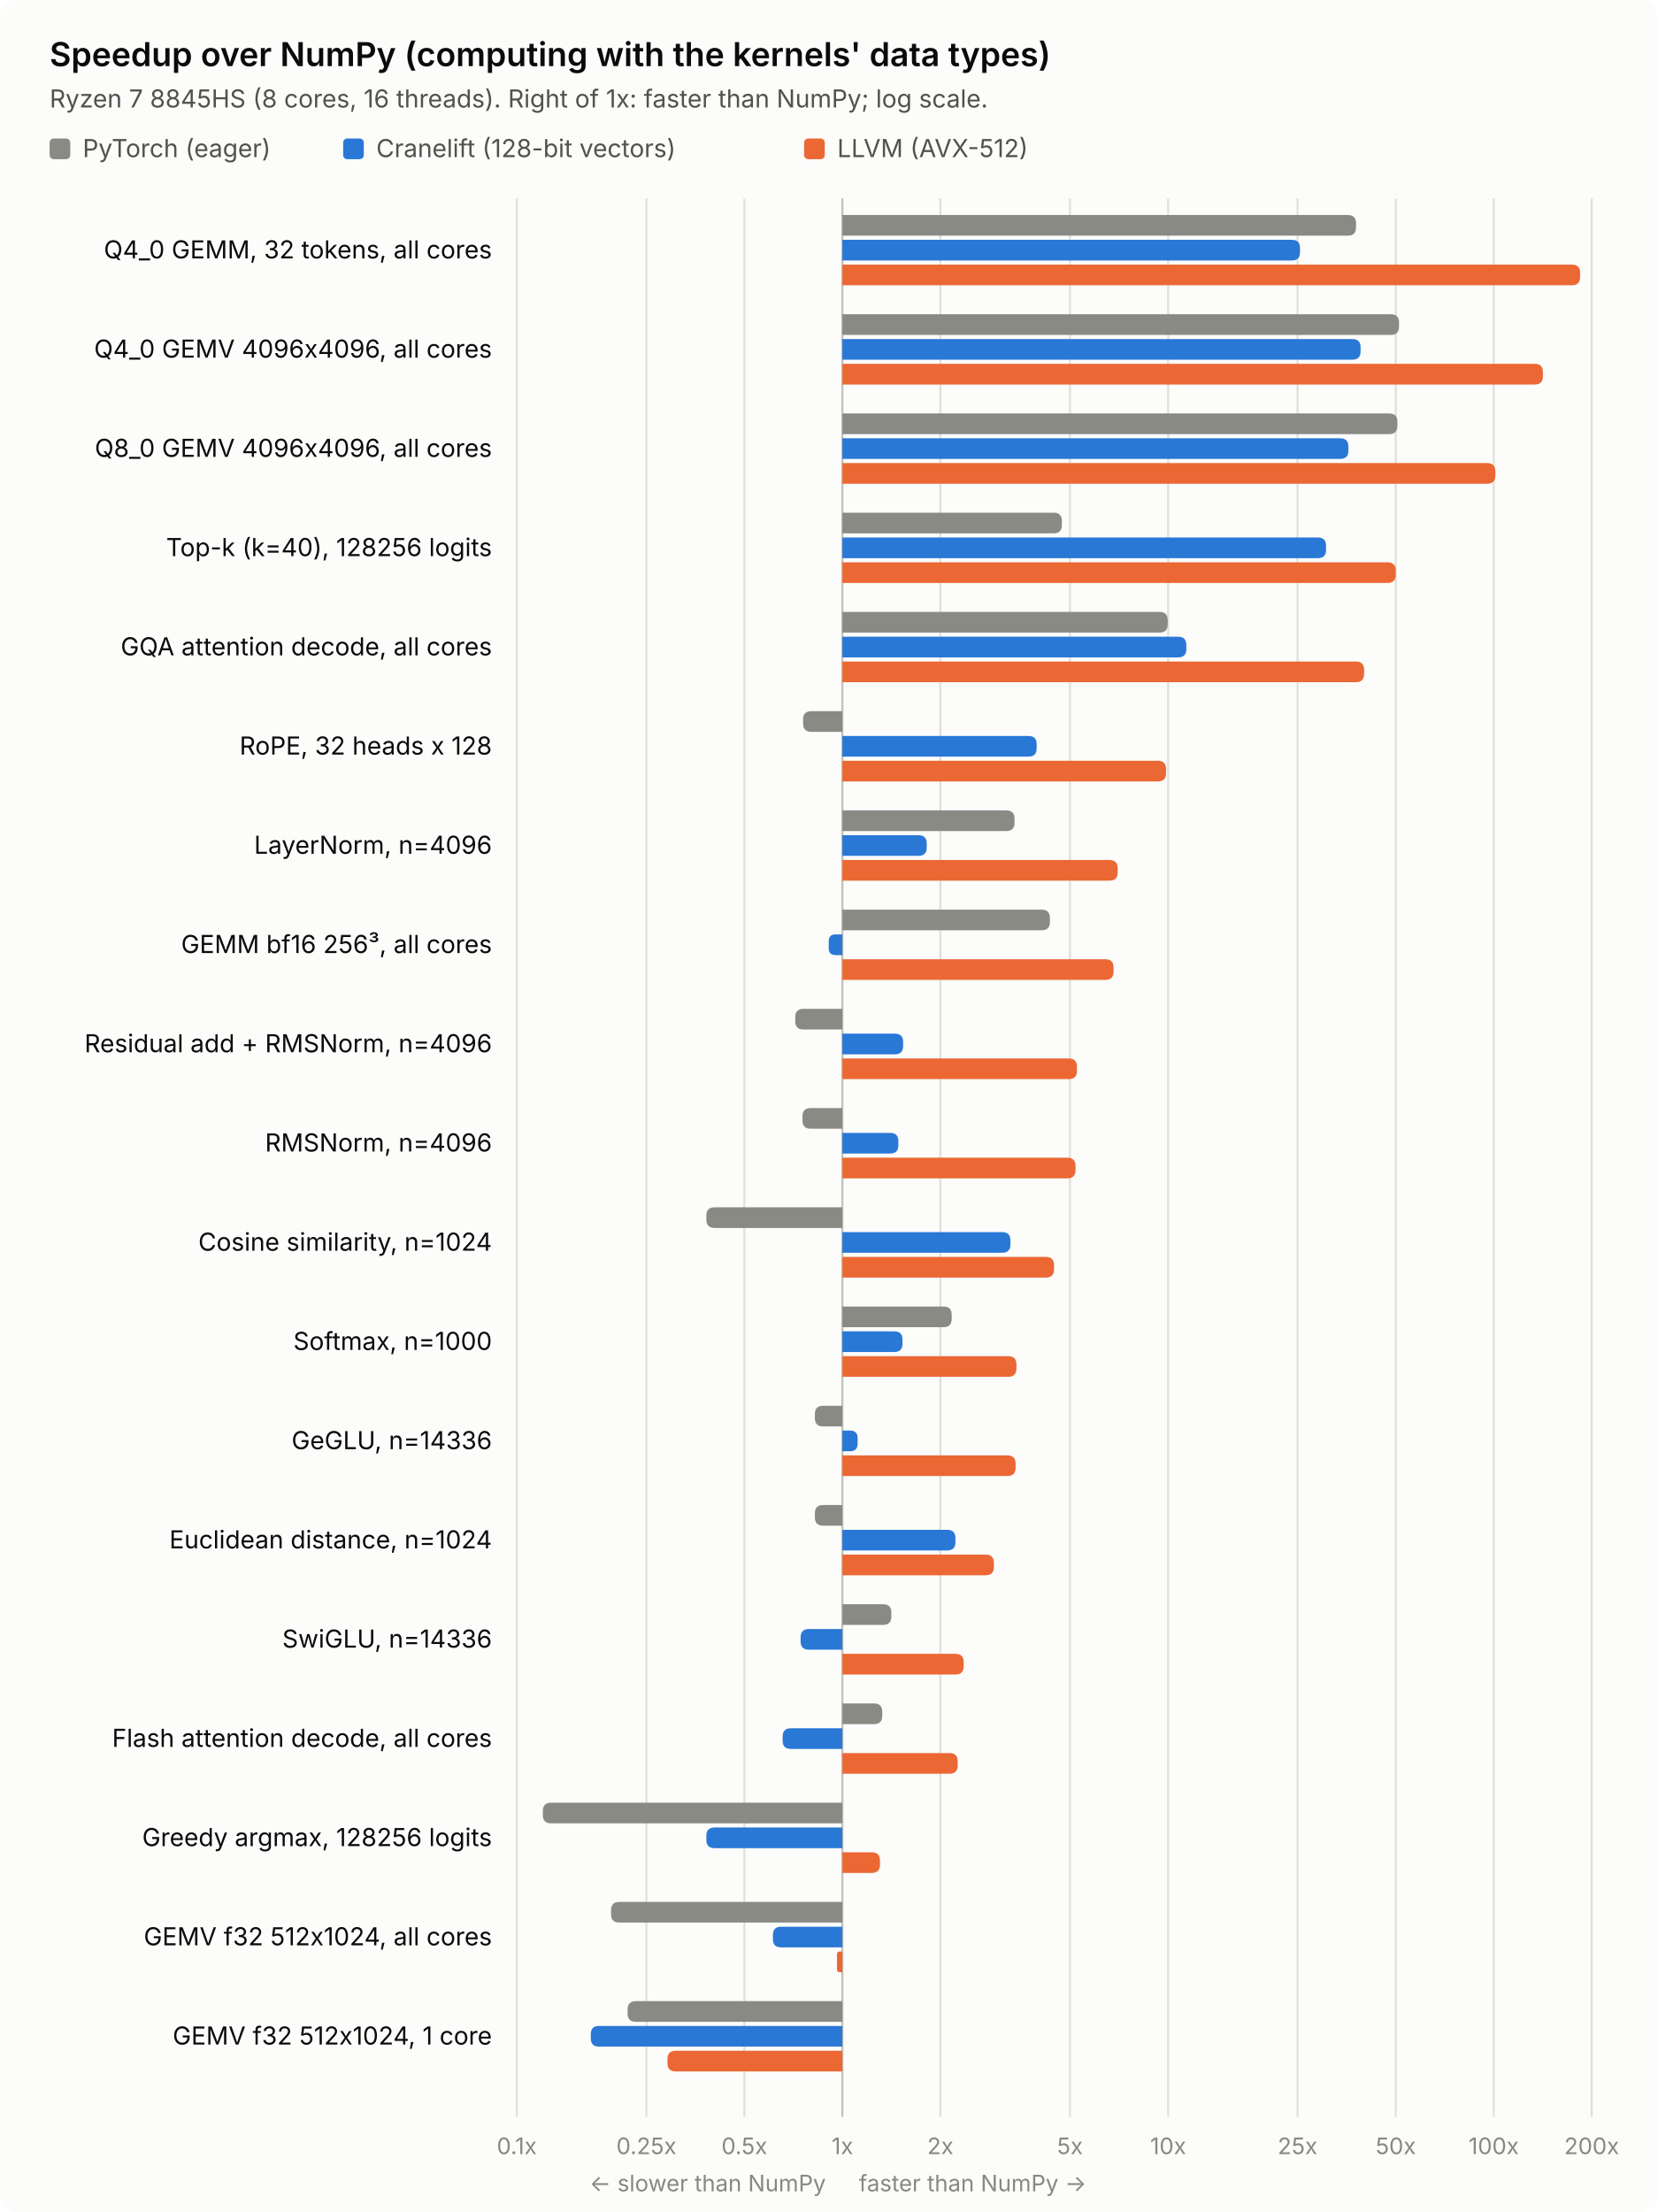
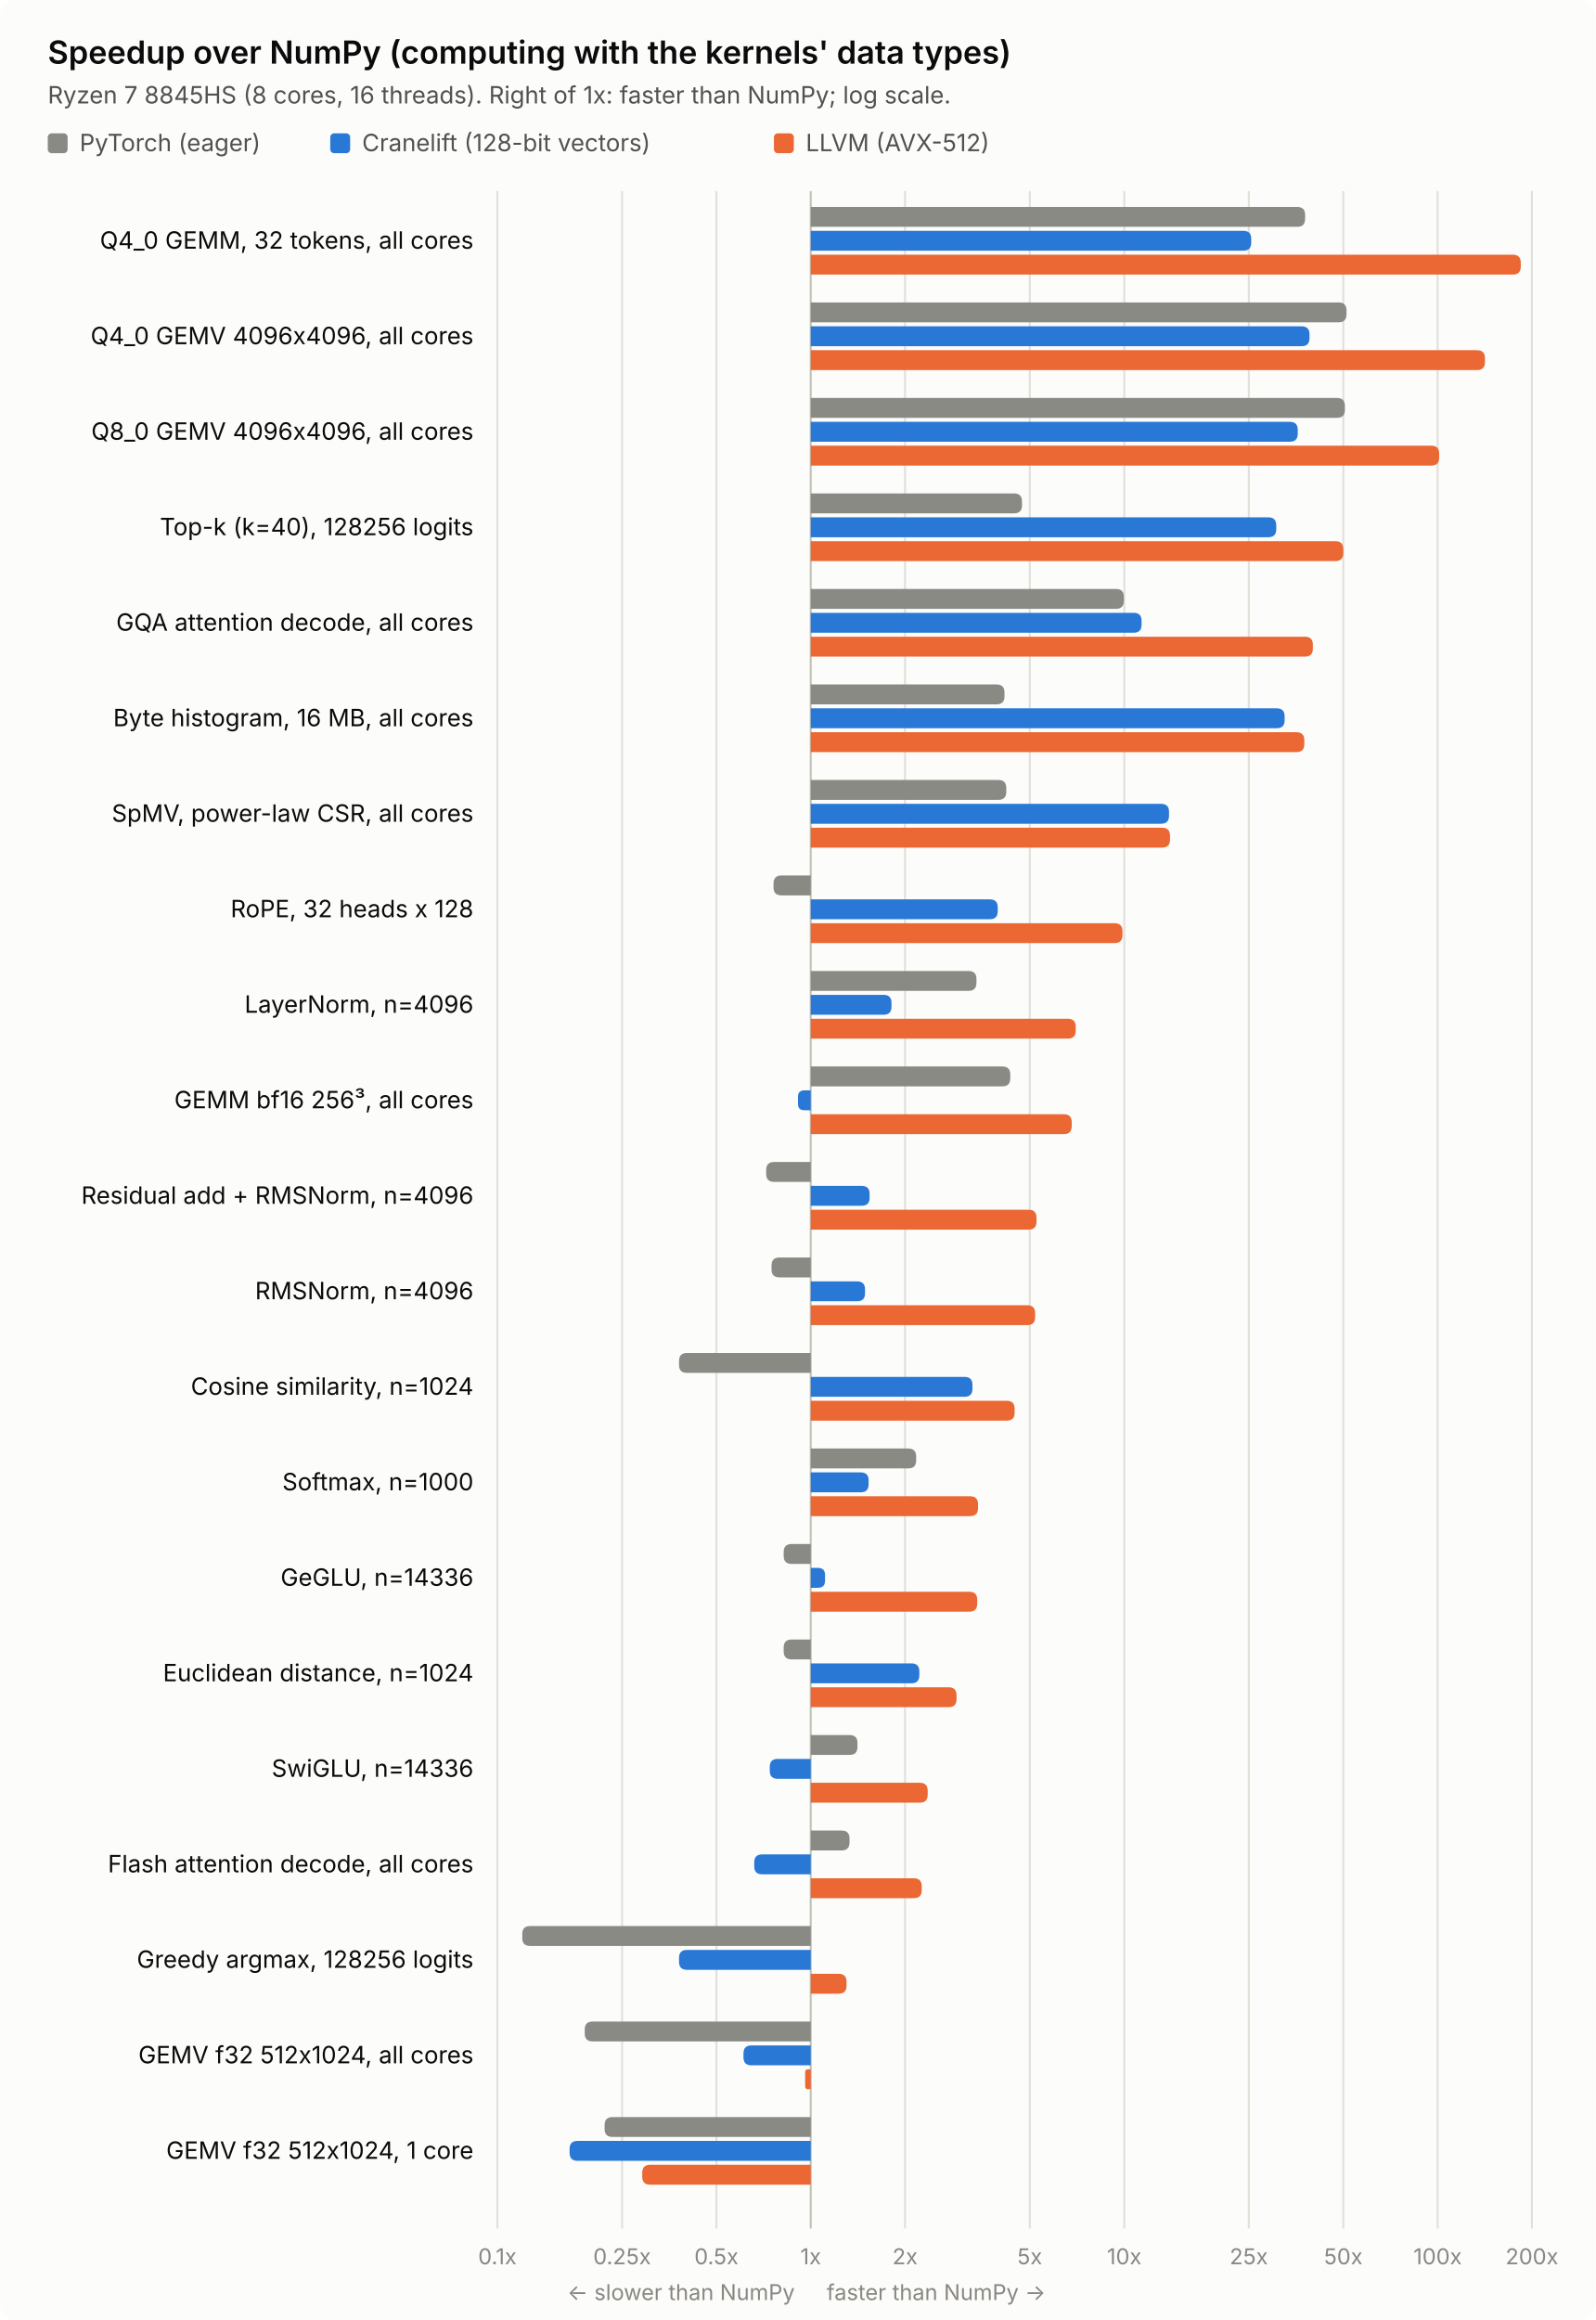
- <svg xmlns="http://www.w3.org/2000/svg" width="802" height="1070" viewBox="0 0 802 1070" font-family="system-ui, -apple-system, &quot;Segoe UI&quot;, sans-serif">
-   <rect width="802" height="1070" rx="8" fill="#fcfcfb" />
+ <svg xmlns="http://www.w3.org/2000/svg" width="802" height="1166" viewBox="0 0 802 1166" font-family="system-ui, -apple-system, &quot;Segoe UI&quot;, sans-serif">
+   <rect width="802" height="1166" rx="8" fill="#fcfcfb" />
  <text x="24" y="32" font-size="16" font-weight="600" fill="#0b0b0b">Speedup over NumPy (computing with the kernels' data types)</text>
  <text x="24" y="52" font-size="12" fill="#52514e">Ryzen 7 8845HS (8 cores, 16 threads). Right of 1x: faster than NumPy; log scale.</text>
  <rect x="24" y="67" width="10" height="10" rx="2" fill="#8a8a85" />
  <text x="40" y="76" font-size="12" fill="#52514e">PyTorch (eager)</text>
  <rect x="166" y="67" width="10" height="10" rx="2" fill="#2a78d6" />
  <text x="182" y="76" font-size="12" fill="#52514e">Cranelift (128-bit vectors)</text>
  <rect x="389" y="67" width="10" height="10" rx="2" fill="#eb6834" />
  <text x="405" y="76" font-size="12" fill="#52514e">LLVM (AVX-512)</text>
-   <line x1="250.0" y1="96" x2="250.0" y2="1024" stroke="#e1e0d9" stroke-width="1" />
-   <text x="250.0" y="1042" font-size="11" text-anchor="middle" fill="#898781">0.1x</text>
-   <line x1="312.7" y1="96" x2="312.7" y2="1024" stroke="#e1e0d9" stroke-width="1" />
-   <text x="312.7" y="1042" font-size="11" text-anchor="middle" fill="#898781">0.25x</text>
-   <line x1="360.1" y1="96" x2="360.1" y2="1024" stroke="#e1e0d9" stroke-width="1" />
-   <text x="360.1" y="1042" font-size="11" text-anchor="middle" fill="#898781">0.5x</text>
-   <line x1="407.5" y1="96" x2="407.5" y2="1024" stroke="#c3c2b7" stroke-width="1" />
-   <text x="407.5" y="1042" font-size="11" text-anchor="middle" fill="#898781">1x</text>
-   <line x1="454.9" y1="96" x2="454.9" y2="1024" stroke="#e1e0d9" stroke-width="1" />
-   <text x="454.9" y="1042" font-size="11" text-anchor="middle" fill="#898781">2x</text>
-   <line x1="517.6" y1="96" x2="517.6" y2="1024" stroke="#e1e0d9" stroke-width="1" />
-   <text x="517.6" y="1042" font-size="11" text-anchor="middle" fill="#898781">5x</text>
-   <line x1="565.1" y1="96" x2="565.1" y2="1024" stroke="#e1e0d9" stroke-width="1" />
-   <text x="565.1" y="1042" font-size="11" text-anchor="middle" fill="#898781">10x</text>
-   <line x1="627.7" y1="96" x2="627.7" y2="1024" stroke="#e1e0d9" stroke-width="1" />
-   <text x="627.7" y="1042" font-size="11" text-anchor="middle" fill="#898781">25x</text>
-   <line x1="675.2" y1="96" x2="675.2" y2="1024" stroke="#e1e0d9" stroke-width="1" />
-   <text x="675.2" y="1042" font-size="11" text-anchor="middle" fill="#898781">50x</text>
-   <line x1="722.6" y1="96" x2="722.6" y2="1024" stroke="#e1e0d9" stroke-width="1" />
-   <text x="722.6" y="1042" font-size="11" text-anchor="middle" fill="#898781">100x</text>
-   <line x1="770.0" y1="96" x2="770.0" y2="1024" stroke="#e1e0d9" stroke-width="1" />
-   <text x="770.0" y="1042" font-size="11" text-anchor="middle" fill="#898781">200x</text>
-   <text x="399.5" y="1060" font-size="11" text-anchor="end" fill="#898781">← slower than NumPy</text>
-   <text x="415.5" y="1060" font-size="11" fill="#898781">faster than NumPy →</text>
+   <line x1="250.0" y1="96" x2="250.0" y2="1120" stroke="#e1e0d9" stroke-width="1" />
+   <text x="250.0" y="1138" font-size="11" text-anchor="middle" fill="#898781">0.1x</text>
+   <line x1="312.7" y1="96" x2="312.7" y2="1120" stroke="#e1e0d9" stroke-width="1" />
+   <text x="312.7" y="1138" font-size="11" text-anchor="middle" fill="#898781">0.25x</text>
+   <line x1="360.1" y1="96" x2="360.1" y2="1120" stroke="#e1e0d9" stroke-width="1" />
+   <text x="360.1" y="1138" font-size="11" text-anchor="middle" fill="#898781">0.5x</text>
+   <line x1="407.5" y1="96" x2="407.5" y2="1120" stroke="#c3c2b7" stroke-width="1" />
+   <text x="407.5" y="1138" font-size="11" text-anchor="middle" fill="#898781">1x</text>
+   <line x1="454.9" y1="96" x2="454.9" y2="1120" stroke="#e1e0d9" stroke-width="1" />
+   <text x="454.9" y="1138" font-size="11" text-anchor="middle" fill="#898781">2x</text>
+   <line x1="517.6" y1="96" x2="517.6" y2="1120" stroke="#e1e0d9" stroke-width="1" />
+   <text x="517.6" y="1138" font-size="11" text-anchor="middle" fill="#898781">5x</text>
+   <line x1="565.1" y1="96" x2="565.1" y2="1120" stroke="#e1e0d9" stroke-width="1" />
+   <text x="565.1" y="1138" font-size="11" text-anchor="middle" fill="#898781">10x</text>
+   <line x1="627.7" y1="96" x2="627.7" y2="1120" stroke="#e1e0d9" stroke-width="1" />
+   <text x="627.7" y="1138" font-size="11" text-anchor="middle" fill="#898781">25x</text>
+   <line x1="675.2" y1="96" x2="675.2" y2="1120" stroke="#e1e0d9" stroke-width="1" />
+   <text x="675.2" y="1138" font-size="11" text-anchor="middle" fill="#898781">50x</text>
+   <line x1="722.6" y1="96" x2="722.6" y2="1120" stroke="#e1e0d9" stroke-width="1" />
+   <text x="722.6" y="1138" font-size="11" text-anchor="middle" fill="#898781">100x</text>
+   <line x1="770.0" y1="96" x2="770.0" y2="1120" stroke="#e1e0d9" stroke-width="1" />
+   <text x="770.0" y="1138" font-size="11" text-anchor="middle" fill="#898781">200x</text>
+   <text x="399.5" y="1156" font-size="11" text-anchor="end" fill="#898781">← slower than NumPy</text>
+   <text x="415.5" y="1156" font-size="11" fill="#898781">faster than NumPy →</text>
  <text x="238" y="125.0" font-size="12" text-anchor="end" fill="#0b0b0b">Q4_0 GEMM, 32 tokens, all cores</text>
  <path d="M407.5,104.0 H652.0 Q656.0,104.0 656.0,108.0 V110.0 Q656.0,114.0 652.0,114.0 H407.5 Z" fill="#8a8a85" />
  <path d="M407.5,116.0 H624.9 Q628.9,116.0 628.9,120.0 V122.0 Q628.9,126.0 624.9,126.0 H407.5 Z" fill="#2a78d6" />
  <path d="M407.5,128.0 H760.4 Q764.4,128.0 764.4,132.0 V134.0 Q764.4,138.0 760.4,138.0 H407.5 Z" fill="#eb6834" />
  <text x="238" y="173.0" font-size="12" text-anchor="end" fill="#0b0b0b">Q4_0 GEMV 4096x4096, all cores</text>
  <path d="M407.5,152.0 H672.8 Q676.8,152.0 676.8,156.0 V158.0 Q676.8,162.0 672.8,162.0 H407.5 Z" fill="#8a8a85" />
  <path d="M407.5,164.0 H654.2 Q658.2,164.0 658.2,168.0 V170.0 Q658.2,174.0 654.2,174.0 H407.5 Z" fill="#2a78d6" />
  <path d="M407.5,176.0 H742.4 Q746.4,176.0 746.4,180.0 V182.0 Q746.4,186.0 742.4,186.0 H407.5 Z" fill="#eb6834" />
  <text x="238" y="221.0" font-size="12" text-anchor="end" fill="#0b0b0b">Q8_0 GEMV 4096x4096, all cores</text>
  <path d="M407.5,200.0 H672.0 Q676.0,200.0 676.0,204.0 V206.0 Q676.0,210.0 672.0,210.0 H407.5 Z" fill="#8a8a85" />
  <path d="M407.5,212.0 H648.3 Q652.3,212.0 652.3,216.0 V218.0 Q652.3,222.0 648.3,222.0 H407.5 Z" fill="#2a78d6" />
  <path d="M407.5,224.0 H719.4 Q723.4,224.0 723.4,228.0 V230.0 Q723.4,234.0 719.4,234.0 H407.5 Z" fill="#eb6834" />
  <text x="238" y="269.0" font-size="12" text-anchor="end" fill="#0b0b0b">Top-k (k=40), 128256 logits</text>
  <path d="M407.5,248.0 H509.7 Q513.7,248.0 513.7,252.0 V254.0 Q513.7,258.0 509.7,258.0 H407.5 Z" fill="#8a8a85" />
  <path d="M407.5,260.0 H637.5 Q641.5,260.0 641.5,264.0 V266.0 Q641.5,270.0 637.5,270.0 H407.5 Z" fill="#2a78d6" />
  <path d="M407.5,272.0 H671.2 Q675.2,272.0 675.2,276.0 V278.0 Q675.2,282.0 671.2,282.0 H407.5 Z" fill="#eb6834" />
  <text x="238" y="317.0" font-size="12" text-anchor="end" fill="#0b0b0b">GQA attention decode, all cores</text>
  <path d="M407.5,296.0 H560.9 Q564.9,296.0 564.9,300.0 V302.0 Q564.9,306.0 560.9,306.0 H407.5 Z" fill="#8a8a85" />
-   <path d="M407.5,308.0 H569.9 Q573.9,308.0 573.9,312.0 V314.0 Q573.9,318.0 569.9,318.0 H407.5 Z" fill="#2a78d6" />
+   <path d="M407.5,308.0 H569.8 Q573.8,308.0 573.8,312.0 V314.0 Q573.8,318.0 569.8,318.0 H407.5 Z" fill="#2a78d6" />
  <path d="M407.5,320.0 H655.9 Q659.9,320.0 659.9,324.0 V326.0 Q659.9,330.0 655.9,330.0 H407.5 Z" fill="#eb6834" />
-   <text x="238" y="365.0" font-size="12" text-anchor="end" fill="#0b0b0b">RoPE, 32 heads x 128</text>
-   <path d="M407.5,344.0 H392.5 Q388.5,344.0 388.5,348.0 V350.0 Q388.5,354.0 392.5,354.0 H407.5 Z" fill="#8a8a85" />
-   <path d="M407.5,356.0 H497.5 Q501.5,356.0 501.5,360.0 V362.0 Q501.5,366.0 497.5,366.0 H407.5 Z" fill="#2a78d6" />
-   <path d="M407.5,368.0 H560.1 Q564.1,368.0 564.1,372.0 V374.0 Q564.1,378.0 560.1,378.0 H407.5 Z" fill="#eb6834" />
-   <text x="238" y="413.0" font-size="12" text-anchor="end" fill="#0b0b0b">LayerNorm, n=4096</text>
-   <path d="M407.5,392.0 H486.8 Q490.8,392.0 490.8,396.0 V398.0 Q490.8,402.0 486.8,402.0 H407.5 Z" fill="#8a8a85" />
-   <path d="M407.5,404.0 H444.3 Q448.3,404.0 448.3,408.0 V410.0 Q448.3,414.0 444.3,414.0 H407.5 Z" fill="#2a78d6" />
-   <path d="M407.5,416.0 H536.7 Q540.7,416.0 540.7,420.0 V422.0 Q540.7,426.0 536.7,426.0 H407.5 Z" fill="#eb6834" />
-   <text x="238" y="461.0" font-size="12" text-anchor="end" fill="#0b0b0b">GEMM bf16 256³, all cores</text>
-   <path d="M407.5,440.0 H503.9 Q507.9,440.0 507.9,444.0 V446.0 Q507.9,450.0 503.9,450.0 H407.5 Z" fill="#8a8a85" />
-   <path d="M407.5,452.0 H404.2 Q400.9,452.0 400.9,455.3 V458.7 Q400.9,462.0 404.2,462.0 H407.5 Z" fill="#2a78d6" />
-   <path d="M407.5,464.0 H534.7 Q538.7,464.0 538.7,468.0 V470.0 Q538.7,474.0 534.7,474.0 H407.5 Z" fill="#eb6834" />
-   <text x="238" y="509.0" font-size="12" text-anchor="end" fill="#0b0b0b">Residual add + RMSNorm, n=4096</text>
-   <path d="M407.5,488.0 H388.7 Q384.7,488.0 384.7,492.0 V494.0 Q384.7,498.0 388.7,498.0 H407.5 Z" fill="#8a8a85" />
-   <path d="M407.5,500.0 H432.9 Q436.9,500.0 436.9,504.0 V506.0 Q436.9,510.0 432.9,510.0 H407.5 Z" fill="#2a78d6" />
-   <path d="M407.5,512.0 H517.0 Q521.0,512.0 521.0,516.0 V518.0 Q521.0,522.0 517.0,522.0 H407.5 Z" fill="#eb6834" />
-   <text x="238" y="557.0" font-size="12" text-anchor="end" fill="#0b0b0b">RMSNorm, n=4096</text>
-   <path d="M407.5,536.0 H392.2 Q388.2,536.0 388.2,540.0 V542.0 Q388.2,546.0 392.2,546.0 H407.5 Z" fill="#8a8a85" />
-   <path d="M407.5,548.0 H430.6 Q434.6,548.0 434.6,552.0 V554.0 Q434.6,558.0 430.6,558.0 H407.5 Z" fill="#2a78d6" />
-   <path d="M407.5,560.0 H516.3 Q520.3,560.0 520.3,564.0 V566.0 Q520.3,570.0 516.3,570.0 H407.5 Z" fill="#eb6834" />
-   <text x="238" y="605.0" font-size="12" text-anchor="end" fill="#0b0b0b">Cosine similarity, n=1024</text>
-   <path d="M407.5,584.0 H345.7 Q341.7,584.0 341.7,588.0 V590.0 Q341.7,594.0 345.7,594.0 H407.5 Z" fill="#8a8a85" />
-   <path d="M407.5,596.0 H484.8 Q488.8,596.0 488.8,600.0 V602.0 Q488.8,606.0 484.8,606.0 H407.5 Z" fill="#2a78d6" />
-   <path d="M407.5,608.0 H505.9 Q509.9,608.0 509.9,612.0 V614.0 Q509.9,618.0 505.9,618.0 H407.5 Z" fill="#eb6834" />
-   <text x="238" y="653.0" font-size="12" text-anchor="end" fill="#0b0b0b">Softmax, n=1000</text>
-   <path d="M407.5,632.0 H456.4 Q460.4,632.0 460.4,636.0 V638.0 Q460.4,642.0 456.4,642.0 H407.5 Z" fill="#8a8a85" />
-   <path d="M407.5,644.0 H432.6 Q436.6,644.0 436.6,648.0 V650.0 Q436.6,654.0 432.6,654.0 H407.5 Z" fill="#2a78d6" />
-   <path d="M407.5,656.0 H487.7 Q491.7,656.0 491.7,660.0 V662.0 Q491.7,666.0 487.7,666.0 H407.5 Z" fill="#eb6834" />
-   <text x="238" y="701.0" font-size="12" text-anchor="end" fill="#0b0b0b">GeGLU, n=14336</text>
-   <path d="M407.5,680.0 H398.2 Q394.2,680.0 394.2,684.0 V686.0 Q394.2,690.0 398.2,690.0 H407.5 Z" fill="#8a8a85" />
-   <path d="M407.5,692.0 H411.2 Q414.9,692.0 414.9,695.7 V698.3 Q414.9,702.0 411.2,702.0 H407.5 Z" fill="#2a78d6" />
-   <path d="M407.5,704.0 H487.3 Q491.3,704.0 491.3,708.0 V710.0 Q491.3,714.0 487.3,714.0 H407.5 Z" fill="#eb6834" />
-   <text x="238" y="749.0" font-size="12" text-anchor="end" fill="#0b0b0b">Euclidean distance, n=1024</text>
-   <path d="M407.5,728.0 H398.2 Q394.2,728.0 394.2,732.0 V734.0 Q394.2,738.0 398.2,738.0 H407.5 Z" fill="#8a8a85" />
-   <path d="M407.5,740.0 H458.2 Q462.2,740.0 462.2,744.0 V746.0 Q462.2,750.0 458.2,750.0 H407.5 Z" fill="#2a78d6" />
-   <path d="M407.5,752.0 H476.8 Q480.8,752.0 480.8,756.0 V758.0 Q480.8,762.0 476.8,762.0 H407.5 Z" fill="#eb6834" />
-   <text x="238" y="797.0" font-size="12" text-anchor="end" fill="#0b0b0b">SwiGLU, n=14336</text>
-   <path d="M407.5,776.0 H427.2 Q431.2,776.0 431.2,780.0 V782.0 Q431.2,786.0 427.2,786.0 H407.5 Z" fill="#8a8a85" />
-   <path d="M407.5,788.0 H391.3 Q387.3,788.0 387.3,792.0 V794.0 Q387.3,798.0 391.3,798.0 H407.5 Z" fill="#2a78d6" />
-   <path d="M407.5,800.0 H462.2 Q466.2,800.0 466.2,804.0 V806.0 Q466.2,810.0 462.2,810.0 H407.5 Z" fill="#eb6834" />
-   <text x="238" y="845.0" font-size="12" text-anchor="end" fill="#0b0b0b">Flash attention decode, all cores</text>
-   <path d="M407.5,824.0 H422.8 Q426.8,824.0 426.8,828.0 V830.0 Q426.8,834.0 422.8,834.0 H407.5 Z" fill="#8a8a85" />
-   <path d="M407.5,836.0 H382.6 Q378.6,836.0 378.6,840.0 V842.0 Q378.6,846.0 382.6,846.0 H407.5 Z" fill="#2a78d6" />
-   <path d="M407.5,848.0 H459.3 Q463.3,848.0 463.3,852.0 V854.0 Q463.3,858.0 459.3,858.0 H407.5 Z" fill="#eb6834" />
-   <text x="238" y="893.0" font-size="12" text-anchor="end" fill="#0b0b0b">Greedy argmax, 128256 logits</text>
-   <path d="M407.5,872.0 H266.6 Q262.6,872.0 262.6,876.0 V878.0 Q262.6,882.0 266.6,882.0 H407.5 Z" fill="#8a8a85" />
-   <path d="M407.5,884.0 H345.7 Q341.7,884.0 341.7,888.0 V890.0 Q341.7,894.0 345.7,894.0 H407.5 Z" fill="#2a78d6" />
-   <path d="M407.5,896.0 H421.7 Q425.7,896.0 425.7,900.0 V902.0 Q425.7,906.0 421.7,906.0 H407.5 Z" fill="#eb6834" />
-   <text x="238" y="941.0" font-size="12" text-anchor="end" fill="#0b0b0b">GEMV f32 512x1024, all cores</text>
-   <path d="M407.5,920.0 H299.6 Q295.6,920.0 295.6,924.0 V926.0 Q295.6,930.0 299.6,930.0 H407.5 Z" fill="#8a8a85" />
-   <path d="M407.5,932.0 H377.9 Q373.9,932.0 373.9,936.0 V938.0 Q373.9,942.0 377.9,942.0 H407.5 Z" fill="#2a78d6" />
-   <path d="M407.5,944.0 H406.2 Q404.9,944.0 404.9,945.3 V952.7 Q404.9,954.0 406.2,954.0 H407.5 Z" fill="#eb6834" />
-   <text x="238" y="989.0" font-size="12" text-anchor="end" fill="#0b0b0b">GEMV f32 512x1024, 1 core</text>
-   <path d="M407.5,968.0 H307.6 Q303.6,968.0 303.6,972.0 V974.0 Q303.6,978.0 307.6,978.0 H407.5 Z" fill="#8a8a85" />
-   <path d="M407.5,980.0 H289.8 Q285.8,980.0 285.8,984.0 V986.0 Q285.8,990.0 289.8,990.0 H407.5 Z" fill="#2a78d6" />
-   <path d="M407.5,992.0 H326.9 Q322.9,992.0 322.9,996.0 V998.0 Q322.9,1002.0 326.9,1002.0 H407.5 Z" fill="#eb6834" />
+   <text x="238" y="365.0" font-size="12" text-anchor="end" fill="#0b0b0b">Byte histogram, 16 MB, all cores</text>
+   <path d="M407.5,344.0 H500.9 Q504.9,344.0 504.9,348.0 V350.0 Q504.9,354.0 500.9,354.0 H407.5 Z" fill="#8a8a85" />
+   <path d="M407.5,356.0 H641.7 Q645.7,356.0 645.7,360.0 V362.0 Q645.7,366.0 641.7,366.0 H407.5 Z" fill="#2a78d6" />
+   <path d="M407.5,368.0 H651.6 Q655.6,368.0 655.6,372.0 V374.0 Q655.6,378.0 651.6,378.0 H407.5 Z" fill="#eb6834" />
+   <text x="238" y="413.0" font-size="12" text-anchor="end" fill="#0b0b0b">SpMV, power-law CSR, all cores</text>
+   <path d="M407.5,392.0 H501.8 Q505.8,392.0 505.8,396.0 V398.0 Q505.8,402.0 501.8,402.0 H407.5 Z" fill="#8a8a85" />
+   <path d="M407.5,404.0 H583.6 Q587.6,404.0 587.6,408.0 V410.0 Q587.6,414.0 583.6,414.0 H407.5 Z" fill="#2a78d6" />
+   <path d="M407.5,416.0 H584.1 Q588.1,416.0 588.1,420.0 V422.0 Q588.1,426.0 584.1,426.0 H407.5 Z" fill="#eb6834" />
+   <text x="238" y="461.0" font-size="12" text-anchor="end" fill="#0b0b0b">RoPE, 32 heads x 128</text>
+   <path d="M407.5,440.0 H392.8 Q388.8,440.0 388.8,444.0 V446.0 Q388.8,450.0 392.8,450.0 H407.5 Z" fill="#8a8a85" />
+   <path d="M407.5,452.0 H497.5 Q501.5,452.0 501.5,456.0 V458.0 Q501.5,462.0 497.5,462.0 H407.5 Z" fill="#2a78d6" />
+   <path d="M407.5,464.0 H560.2 Q564.2,464.0 564.2,468.0 V470.0 Q564.2,474.0 560.2,474.0 H407.5 Z" fill="#eb6834" />
+   <text x="238" y="509.0" font-size="12" text-anchor="end" fill="#0b0b0b">LayerNorm, n=4096</text>
+   <path d="M407.5,488.0 H486.8 Q490.8,488.0 490.8,492.0 V494.0 Q490.8,498.0 486.8,498.0 H407.5 Z" fill="#8a8a85" />
+   <path d="M407.5,500.0 H444.1 Q448.1,500.0 448.1,504.0 V506.0 Q448.1,510.0 444.1,510.0 H407.5 Z" fill="#2a78d6" />
+   <path d="M407.5,512.0 H536.7 Q540.7,512.0 540.7,516.0 V518.0 Q540.7,522.0 536.7,522.0 H407.5 Z" fill="#eb6834" />
+   <text x="238" y="557.0" font-size="12" text-anchor="end" fill="#0b0b0b">GEMM bf16 256³, all cores</text>
+   <path d="M407.5,536.0 H503.8 Q507.8,536.0 507.8,540.0 V542.0 Q507.8,546.0 503.8,546.0 H407.5 Z" fill="#8a8a85" />
+   <path d="M407.5,548.0 H404.3 Q401.1,548.0 401.1,551.2 V554.8 Q401.1,558.0 404.3,558.0 H407.5 Z" fill="#2a78d6" />
+   <path d="M407.5,560.0 H534.7 Q538.7,560.0 538.7,564.0 V566.0 Q538.7,570.0 534.7,570.0 H407.5 Z" fill="#eb6834" />
+   <text x="238" y="605.0" font-size="12" text-anchor="end" fill="#0b0b0b">Residual add + RMSNorm, n=4096</text>
+   <path d="M407.5,584.0 H389.1 Q385.1,584.0 385.1,588.0 V590.0 Q385.1,594.0 389.1,594.0 H407.5 Z" fill="#8a8a85" />
+   <path d="M407.5,596.0 H433.1 Q437.1,596.0 437.1,600.0 V602.0 Q437.1,606.0 433.1,606.0 H407.5 Z" fill="#2a78d6" />
+   <path d="M407.5,608.0 H517.0 Q521.0,608.0 521.0,612.0 V614.0 Q521.0,618.0 517.0,618.0 H407.5 Z" fill="#eb6834" />
+   <text x="238" y="653.0" font-size="12" text-anchor="end" fill="#0b0b0b">RMSNorm, n=4096</text>
+   <path d="M407.5,632.0 H391.8 Q387.8,632.0 387.8,636.0 V638.0 Q387.8,642.0 391.8,642.0 H407.5 Z" fill="#8a8a85" />
+   <path d="M407.5,644.0 H430.8 Q434.8,644.0 434.8,648.0 V650.0 Q434.8,654.0 430.8,654.0 H407.5 Z" fill="#2a78d6" />
+   <path d="M407.5,656.0 H516.3 Q520.3,656.0 520.3,660.0 V662.0 Q520.3,666.0 516.3,666.0 H407.5 Z" fill="#eb6834" />
+   <text x="238" y="701.0" font-size="12" text-anchor="end" fill="#0b0b0b">Cosine similarity, n=1024</text>
+   <path d="M407.5,680.0 H345.3 Q341.3,680.0 341.3,684.0 V686.0 Q341.3,690.0 345.3,690.0 H407.5 Z" fill="#8a8a85" />
+   <path d="M407.5,692.0 H484.8 Q488.8,692.0 488.8,696.0 V698.0 Q488.8,702.0 484.8,702.0 H407.5 Z" fill="#2a78d6" />
+   <path d="M407.5,704.0 H506.0 Q510.0,704.0 510.0,708.0 V710.0 Q510.0,714.0 506.0,714.0 H407.5 Z" fill="#eb6834" />
+   <text x="238" y="749.0" font-size="12" text-anchor="end" fill="#0b0b0b">Softmax, n=1000</text>
+   <path d="M407.5,728.0 H456.5 Q460.5,728.0 460.5,732.0 V734.0 Q460.5,738.0 456.5,738.0 H407.5 Z" fill="#8a8a85" />
+   <path d="M407.5,740.0 H432.6 Q436.6,740.0 436.6,744.0 V746.0 Q436.6,750.0 432.6,750.0 H407.5 Z" fill="#2a78d6" />
+   <path d="M407.5,752.0 H487.6 Q491.6,752.0 491.6,756.0 V758.0 Q491.6,762.0 487.6,762.0 H407.5 Z" fill="#eb6834" />
+   <text x="238" y="797.0" font-size="12" text-anchor="end" fill="#0b0b0b">GeGLU, n=14336</text>
+   <path d="M407.5,776.0 H397.9 Q393.9,776.0 393.9,780.0 V782.0 Q393.9,786.0 397.9,786.0 H407.5 Z" fill="#8a8a85" />
+   <path d="M407.5,788.0 H411.1 Q414.7,788.0 414.7,791.6 V794.4 Q414.7,798.0 411.1,798.0 H407.5 Z" fill="#2a78d6" />
+   <path d="M407.5,800.0 H487.2 Q491.2,800.0 491.2,804.0 V806.0 Q491.2,810.0 487.2,810.0 H407.5 Z" fill="#eb6834" />
+   <text x="238" y="845.0" font-size="12" text-anchor="end" fill="#0b0b0b">Euclidean distance, n=1024</text>
+   <path d="M407.5,824.0 H397.9 Q393.9,824.0 393.9,828.0 V830.0 Q393.9,834.0 397.9,834.0 H407.5 Z" fill="#8a8a85" />
+   <path d="M407.5,836.0 H458.1 Q462.1,836.0 462.1,840.0 V842.0 Q462.1,846.0 458.1,846.0 H407.5 Z" fill="#2a78d6" />
+   <path d="M407.5,848.0 H476.8 Q480.8,848.0 480.8,852.0 V854.0 Q480.8,858.0 476.8,858.0 H407.5 Z" fill="#eb6834" />
+   <text x="238" y="893.0" font-size="12" text-anchor="end" fill="#0b0b0b">SwiGLU, n=14336</text>
+   <path d="M407.5,872.0 H427.0 Q431.0,872.0 431.0,876.0 V878.0 Q431.0,882.0 427.0,882.0 H407.5 Z" fill="#8a8a85" />
+   <path d="M407.5,884.0 H390.9 Q386.9,884.0 386.9,888.0 V890.0 Q386.9,894.0 390.9,894.0 H407.5 Z" fill="#2a78d6" />
+   <path d="M407.5,896.0 H462.3 Q466.3,896.0 466.3,900.0 V902.0 Q466.3,906.0 462.3,906.0 H407.5 Z" fill="#eb6834" />
+   <text x="238" y="941.0" font-size="12" text-anchor="end" fill="#0b0b0b">Flash attention decode, all cores</text>
+   <path d="M407.5,920.0 H423.0 Q427.0,920.0 427.0,924.0 V926.0 Q427.0,930.0 423.0,930.0 H407.5 Z" fill="#8a8a85" />
+   <path d="M407.5,932.0 H383.1 Q379.1,932.0 379.1,936.0 V938.0 Q379.1,942.0 383.1,942.0 H407.5 Z" fill="#2a78d6" />
+   <path d="M407.5,944.0 H459.3 Q463.3,944.0 463.3,948.0 V950.0 Q463.3,954.0 459.3,954.0 H407.5 Z" fill="#eb6834" />
+   <text x="238" y="989.0" font-size="12" text-anchor="end" fill="#0b0b0b">Greedy argmax, 128256 logits</text>
+   <path d="M407.5,968.0 H266.5 Q262.5,968.0 262.5,972.0 V974.0 Q262.5,978.0 266.5,978.0 H407.5 Z" fill="#8a8a85" />
+   <path d="M407.5,980.0 H345.3 Q341.3,980.0 341.3,984.0 V986.0 Q341.3,990.0 345.3,990.0 H407.5 Z" fill="#2a78d6" />
+   <path d="M407.5,992.0 H421.5 Q425.5,992.0 425.5,996.0 V998.0 Q425.5,1002.0 421.5,1002.0 H407.5 Z" fill="#eb6834" />
+   <text x="238" y="1037.0" font-size="12" text-anchor="end" fill="#0b0b0b">GEMV f32 512x1024, all cores</text>
+   <path d="M407.5,1016.0 H297.9 Q293.9,1016.0 293.9,1020.0 V1022.0 Q293.9,1026.0 297.9,1026.0 H407.5 Z" fill="#8a8a85" />
+   <path d="M407.5,1028.0 H377.7 Q373.7,1028.0 373.7,1032.0 V1034.0 Q373.7,1038.0 377.7,1038.0 H407.5 Z" fill="#2a78d6" />
+   <path d="M407.5,1040.0 H406.1 Q404.7,1040.0 404.7,1041.4 V1048.6 Q404.7,1050.0 406.1,1050.0 H407.5 Z" fill="#eb6834" />
+   <text x="238" y="1085.0" font-size="12" text-anchor="end" fill="#0b0b0b">GEMV f32 512x1024, 1 core</text>
+   <path d="M407.5,1064.0 H307.9 Q303.9,1064.0 303.9,1068.0 V1070.0 Q303.9,1074.0 307.9,1074.0 H407.5 Z" fill="#8a8a85" />
+   <path d="M407.5,1076.0 H290.3 Q286.3,1076.0 286.3,1080.0 V1082.0 Q286.3,1086.0 290.3,1086.0 H407.5 Z" fill="#2a78d6" />
+   <path d="M407.5,1088.0 H326.8 Q322.8,1088.0 322.8,1092.0 V1094.0 Q322.8,1098.0 326.8,1098.0 H407.5 Z" fill="#eb6834" />
</svg>
